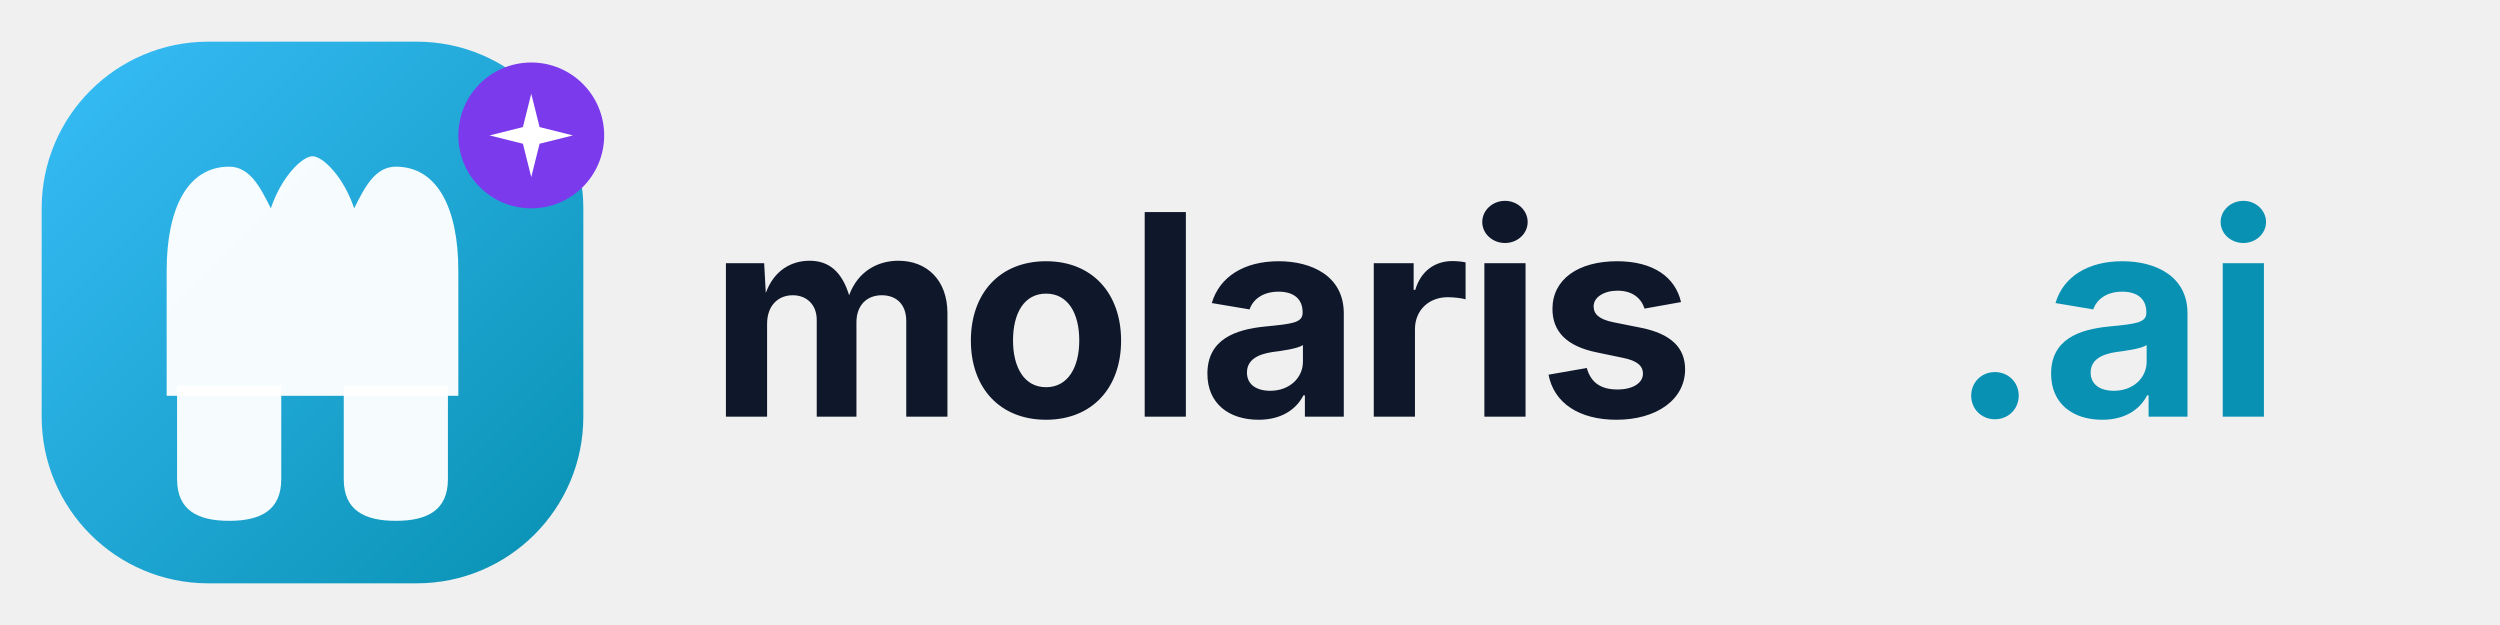
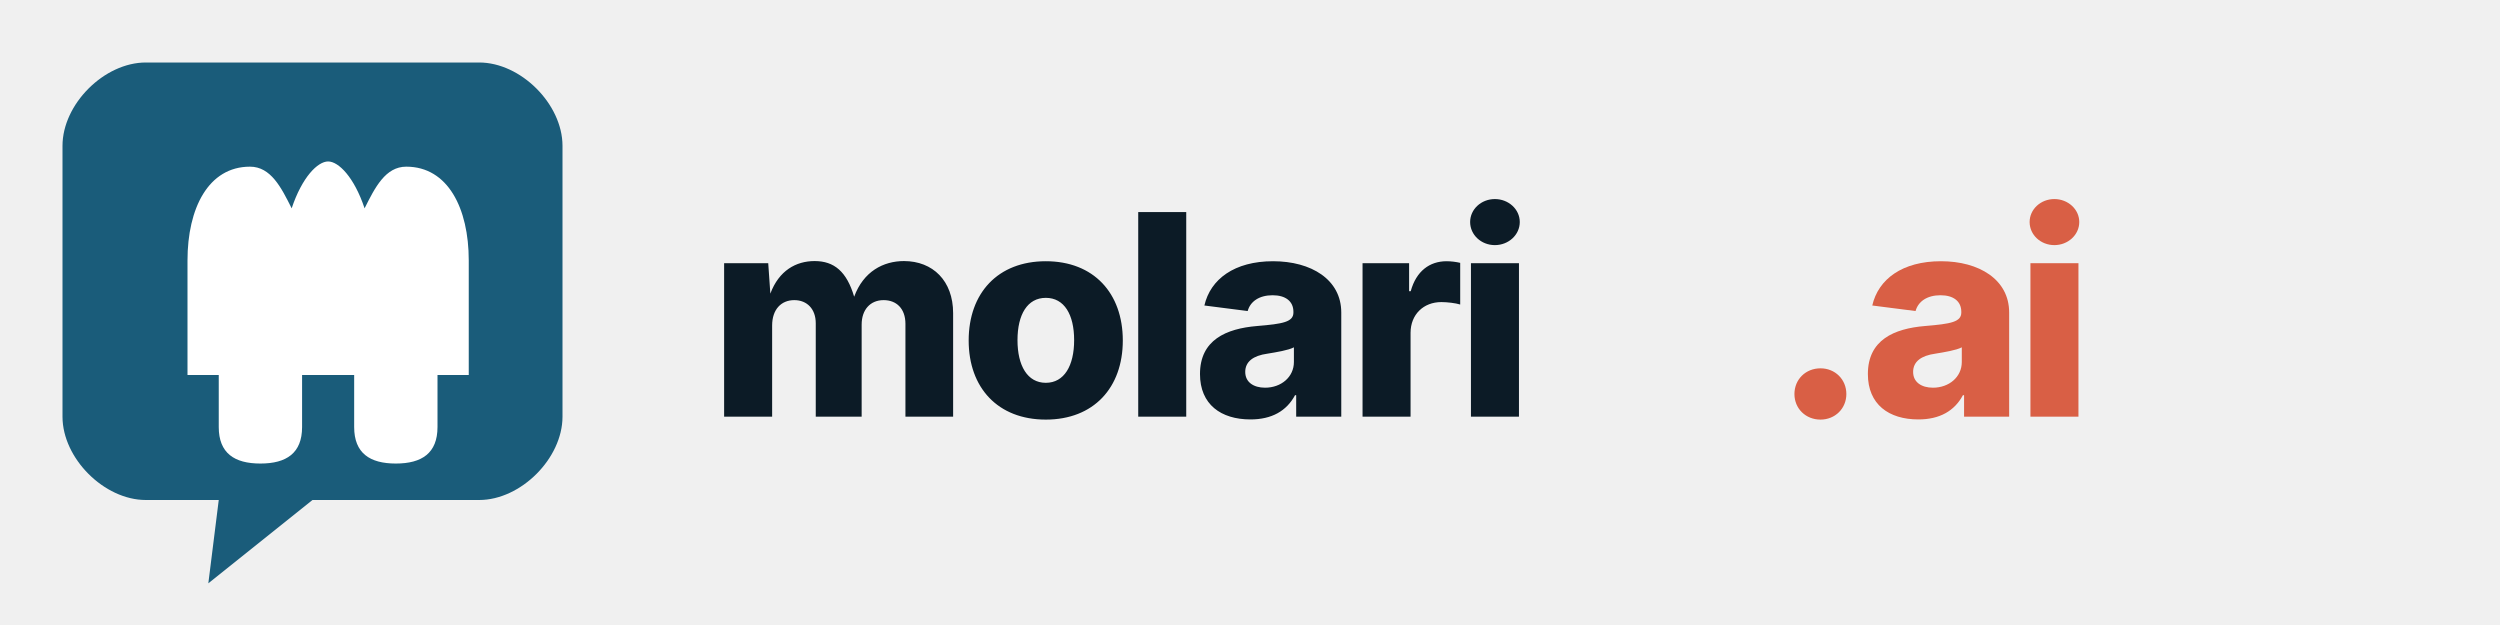
- <svg xmlns="http://www.w3.org/2000/svg" width="240" height="60" viewBox="0 0 240 60" fill="none">
-   <defs>
-     <linearGradient id="iconGrad" x1="4" y1="4" x2="56" y2="56" gradientUnits="userSpaceOnUse">
-       <stop offset="0%" stop-color="#38BDF8" />
-       <stop offset="100%" stop-color="#0891B2" />
-     </linearGradient>
-   </defs>
-   <rect x="4" y="4" width="52" height="52" rx="16" fill="url(#iconGrad)" />
-   <path d="M 16 38 L 16 26 C 16 20 18 16 22 16 C 24 16 25 18 26 20 C 27 17 29 15 30 15 C 31 15 33 17 34 20 C 35 18 36 16 38 16 C 42 16 44 20 44 26 L 44 38 Z" fill="white" opacity="0.96" />
-   <path d="M 17 37 L 17 46 C 17 49 19 50 22 50 C 25 50 27 49 27 46 L 27 37 Z" fill="white" opacity="0.96" />
-   <path d="M 33 37 L 33 46 C 33 49 35 50 38 50 C 41 50 43 49 43 46 L 43 37 Z" fill="white" opacity="0.96" />
-   <circle cx="51" cy="13" r="7" fill="#7C3AED" />
-   <path d="M51 9 L51.8 12.2 L55 13 L51.8 13.8 L51 17 L50.2 13.8 L47 13 L50.2 12.2 Z" fill="white" />
-   <text x="68" y="40" font-family="-apple-system, BlinkMacSystemFont, 'Inter', 'Segoe UI', sans-serif" font-size="27" font-weight="700" fill="#0F172A" letter-spacing="-0.5">molaris</text>
-   <text x="187" y="40" font-family="-apple-system, BlinkMacSystemFont, 'Inter', 'Segoe UI', sans-serif" font-size="27" font-weight="700" fill="#0891B2">.ai</text>
+ <svg xmlns="http://www.w3.org/2000/svg" width="240" height="60" viewBox="0 0 240 60" fill="none" role="img" aria-label="molari.ai">
+   <path d="M14 6 H46 C50 6 54 10 54 14 V40 C54 44 50 48 46 48 H30 L20 56 L21 48 H14 C10 48 6 44 6 40 V14 C6 10 10 6 14 6 Z" fill="#1A5C7A" />
+   <path d="M 18 36 L 18 25 C 18 20 20 16 24 16 C 26 16 27 18 28 20 C 29 17 30.5 15.5 31.5 15.5 C 32.5 15.5 34 17 35 20 C 36 18 37 16 39 16 C 43 16 45 20 45 25 L 45 36 Z" fill="#fff" />
+   <path d="M 21 35 L 21 41 C 21 43.5 22.5 44.5 25 44.5 C 27.5 44.5 29 43.5 29 41 L 29 35 Z" fill="#fff" />
+   <path d="M 34 35 L 34 41 C 34 43.5 35.5 44.5 38 44.5 C 40.5 44.5 42 43.5 42 41 L 42 35 Z" fill="#fff" />
+   <text x="68" y="40" font-family="'Plus Jakarta Sans', -apple-system, BlinkMacSystemFont, 'Segoe UI', sans-serif" font-size="27" font-weight="800" fill="#0C1B26" letter-spacing="-1">molari</text>
+   <text x="170" y="40" font-family="'Plus Jakarta Sans', -apple-system, BlinkMacSystemFont, 'Segoe UI', sans-serif" font-size="27" font-weight="800" fill="#D95F45" letter-spacing="-1">.ai</text>
</svg>
